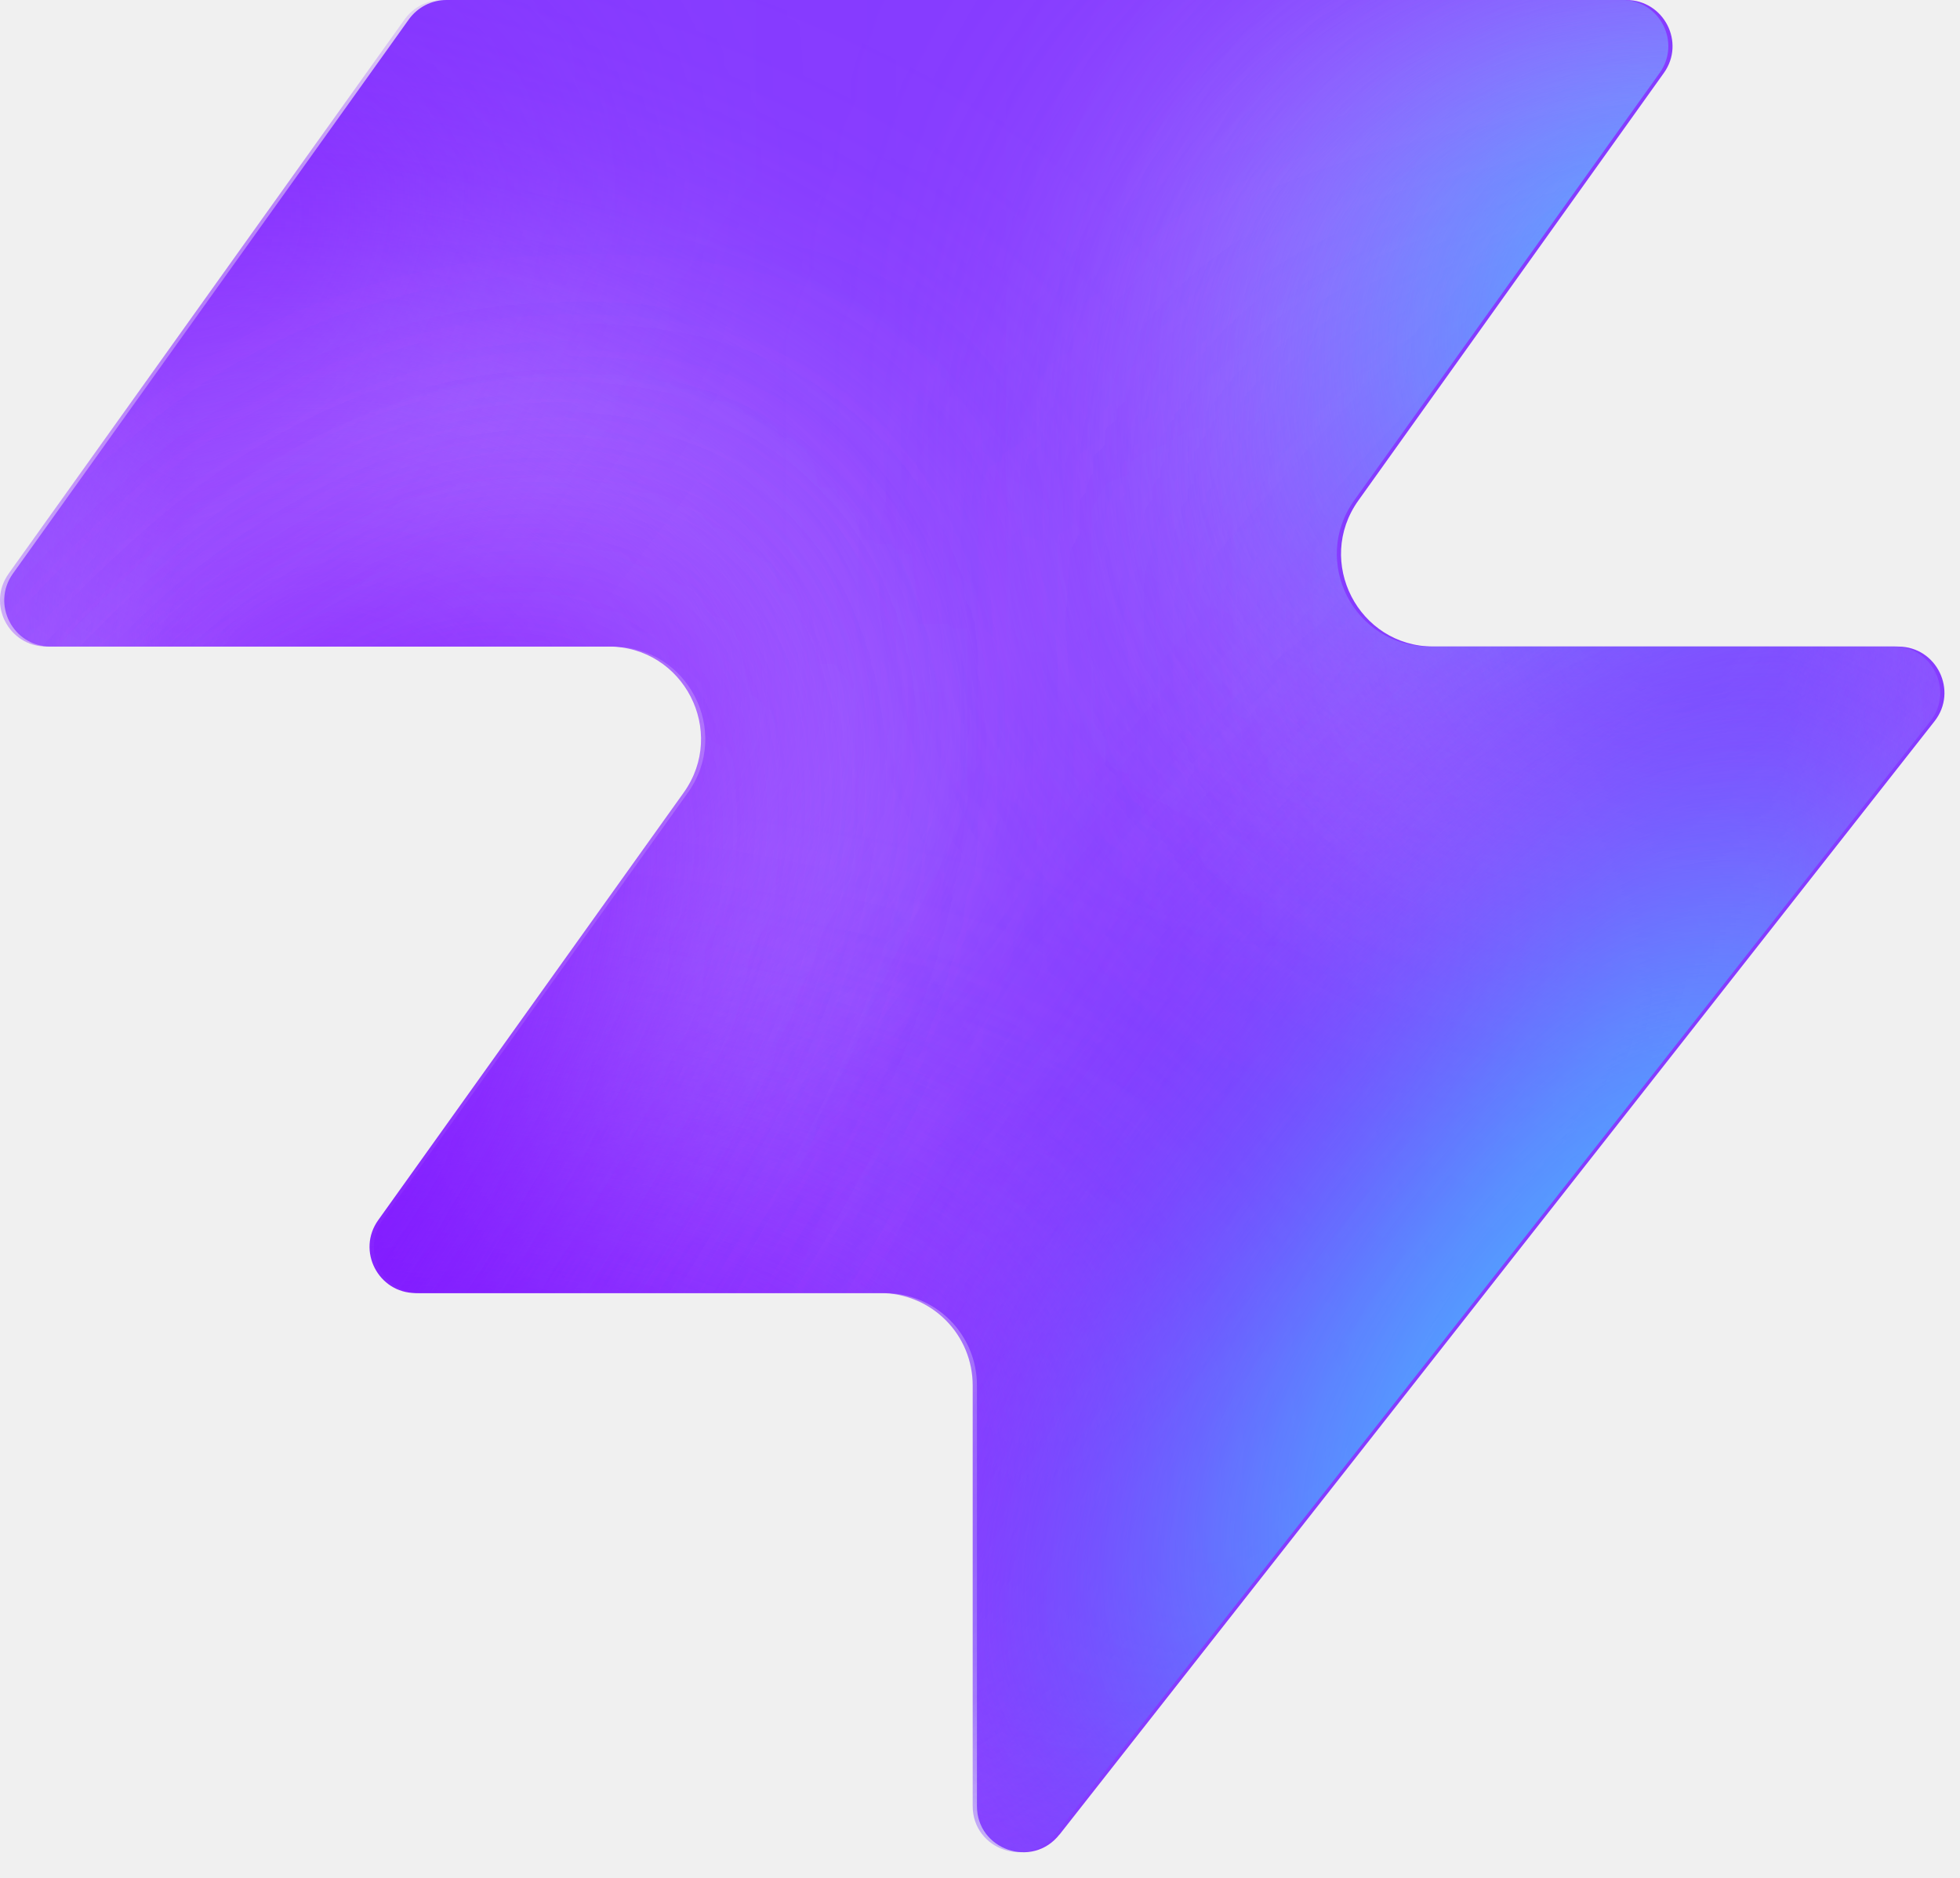
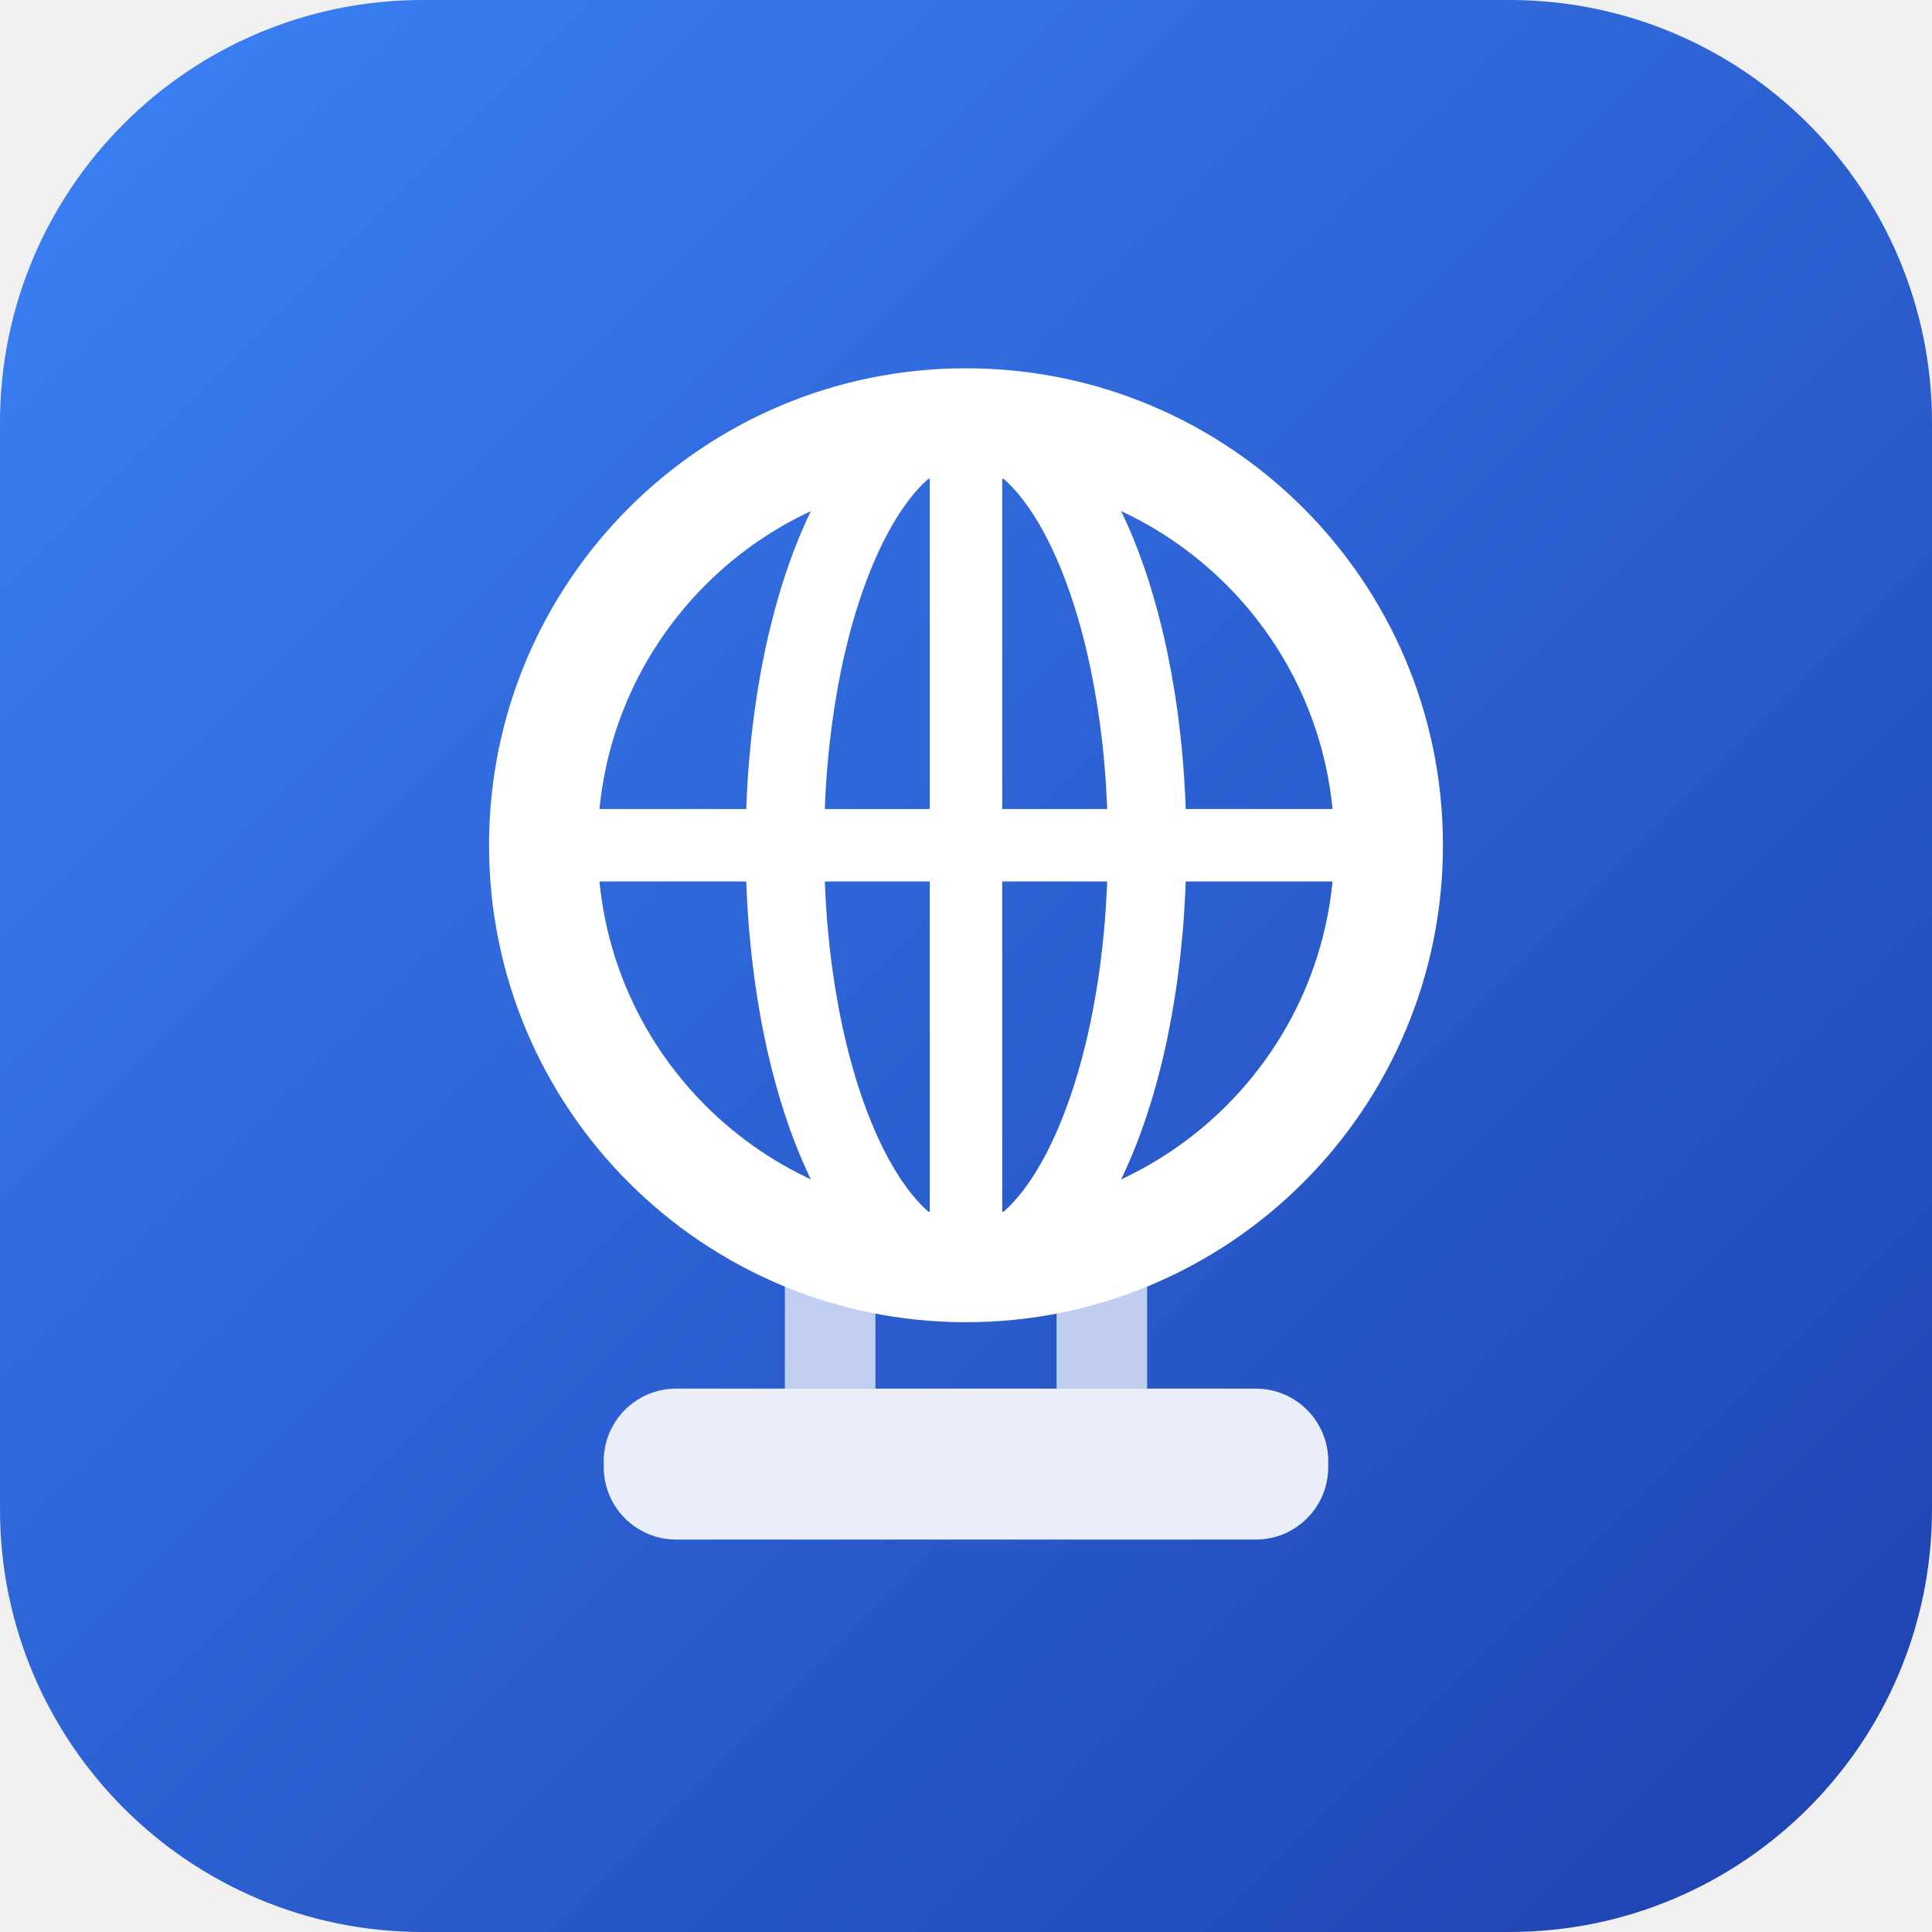
- <svg xmlns="http://www.w3.org/2000/svg" width="48" height="46" fill="none" viewBox="0 0 48 46">
-   <path fill="#863bff" d="M25.946 44.938c-.664.845-2.021.375-2.021-.698V33.937a2.26 2.26 0 0 0-2.262-2.262H10.287c-.92 0-1.456-1.04-.92-1.788l7.48-10.471c1.07-1.497 0-3.578-1.842-3.578H1.237c-.92 0-1.456-1.04-.92-1.788L10.013.474c.214-.297.556-.474.92-.474h28.894c.92 0 1.456 1.04.92 1.788l-7.48 10.471c-1.07 1.498 0 3.579 1.842 3.579h11.377c.943 0 1.473 1.088.89 1.83L25.947 44.94z" style="fill:#863bff;fill:color(display-p3 .525 .23 1);fill-opacity:1" />
-   <mask id="a" width="48" height="46" x="0" y="0" maskUnits="userSpaceOnUse" style="mask-type:alpha">
-     <path fill="#000" d="M25.842 44.938c-.664.844-2.021.375-2.021-.698V33.937a2.26 2.26 0 0 0-2.262-2.262H10.183c-.92 0-1.456-1.04-.92-1.788l7.48-10.471c1.07-1.498 0-3.579-1.842-3.579H1.133c-.92 0-1.456-1.04-.92-1.787L9.91.473c.214-.297.556-.474.92-.474h28.894c.92 0 1.456 1.04.92 1.788l-7.48 10.471c-1.07 1.498 0 3.578 1.842 3.578h11.377c.943 0 1.473 1.088.89 1.832L25.843 44.94z" style="fill:#000;fill-opacity:1" />
-   </mask>
-   <g mask="url(#a)">
-     <g filter="url(#b)">
-       <ellipse cx="5.508" cy="14.704" fill="#ede6ff" rx="5.508" ry="14.704" style="fill:#ede6ff;fill:color(display-p3 .927 .903 1);fill-opacity:1" transform="matrix(.00324 1 1 -.00324 -4.47 31.516)" />
-     </g>
-     <g filter="url(#c)">
-       <ellipse cx="10.399" cy="29.851" fill="#ede6ff" rx="10.399" ry="29.851" style="fill:#ede6ff;fill:color(display-p3 .927 .903 1);fill-opacity:1" transform="matrix(.00324 1 1 -.00324 -39.328 7.883)" />
-     </g>
-     <g filter="url(#d)">
-       <ellipse cx="5.508" cy="30.487" fill="#7e14ff" rx="5.508" ry="30.487" style="fill:#7e14ff;fill:color(display-p3 .492 .077 1);fill-opacity:1" transform="rotate(89.814 -25.913 -14.639)scale(1 -1)" />
-     </g>
-     <g filter="url(#e)">
-       <ellipse cx="5.508" cy="30.599" fill="#7e14ff" rx="5.508" ry="30.599" style="fill:#7e14ff;fill:color(display-p3 .492 .077 1);fill-opacity:1" transform="rotate(89.814 -32.644 -3.334)scale(1 -1)" />
-     </g>
-     <g filter="url(#f)">
-       <ellipse cx="5.508" cy="30.599" fill="#7e14ff" rx="5.508" ry="30.599" style="fill:#7e14ff;fill:color(display-p3 .492 .077 1);fill-opacity:1" transform="matrix(.00324 1 1 -.00324 -34.34 30.47)" />
-     </g>
-     <g filter="url(#g)">
-       <ellipse cx="14.072" cy="22.078" fill="#ede6ff" rx="14.072" ry="22.078" style="fill:#ede6ff;fill:color(display-p3 .927 .903 1);fill-opacity:1" transform="rotate(93.35 24.506 48.493)scale(-1 1)" />
-     </g>
-     <g filter="url(#h)">
-       <ellipse cx="3.47" cy="21.501" fill="#7e14ff" rx="3.47" ry="21.501" style="fill:#7e14ff;fill:color(display-p3 .492 .077 1);fill-opacity:1" transform="rotate(89.009 28.708 47.59)scale(-1 1)" />
-     </g>
-     <g filter="url(#i)">
-       <ellipse cx="3.47" cy="21.501" fill="#7e14ff" rx="3.47" ry="21.501" style="fill:#7e14ff;fill:color(display-p3 .492 .077 1);fill-opacity:1" transform="rotate(89.009 28.708 47.59)scale(-1 1)" />
-     </g>
-     <g filter="url(#j)">
-       <ellipse cx=".387" cy="8.972" fill="#7e14ff" rx="4.407" ry="29.108" style="fill:#7e14ff;fill:color(display-p3 .492 .077 1);fill-opacity:1" transform="rotate(39.51 .387 8.972)" />
-     </g>
-     <g filter="url(#k)">
-       <ellipse cx="47.523" cy="-6.092" fill="#7e14ff" rx="4.407" ry="29.108" style="fill:#7e14ff;fill:color(display-p3 .492 .077 1);fill-opacity:1" transform="rotate(37.892 47.523 -6.092)" />
-     </g>
-     <g filter="url(#l)">
-       <ellipse cx="41.412" cy="6.333" fill="#47bfff" rx="5.971" ry="9.665" style="fill:#47bfff;fill:color(display-p3 .28 .748 1);fill-opacity:1" transform="rotate(37.892 41.412 6.333)" />
-     </g>
-     <g filter="url(#m)">
-       <ellipse cx="-1.879" cy="38.332" fill="#7e14ff" rx="4.407" ry="29.108" style="fill:#7e14ff;fill:color(display-p3 .492 .077 1);fill-opacity:1" transform="rotate(37.892 -1.88 38.332)" />
-     </g>
-     <g filter="url(#n)">
-       <ellipse cx="-1.879" cy="38.332" fill="#7e14ff" rx="4.407" ry="29.108" style="fill:#7e14ff;fill:color(display-p3 .492 .077 1);fill-opacity:1" transform="rotate(37.892 -1.88 38.332)" />
-     </g>
-     <g filter="url(#o)">
-       <ellipse cx="35.651" cy="29.907" fill="#7e14ff" rx="4.407" ry="29.108" style="fill:#7e14ff;fill:color(display-p3 .492 .077 1);fill-opacity:1" transform="rotate(37.892 35.651 29.907)" />
-     </g>
-     <g filter="url(#p)">
-       <ellipse cx="38.418" cy="32.4" fill="#47bfff" rx="5.971" ry="15.297" style="fill:#47bfff;fill:color(display-p3 .28 .748 1);fill-opacity:1" transform="rotate(37.892 38.418 32.4)" />
-     </g>
-   </g>
+ <svg xmlns="http://www.w3.org/2000/svg" viewBox="0 0 32 32">
  <defs>
-     <filter id="b" width="60.045" height="41.654" x="-19.77" y="16.149" color-interpolation-filters="sRGB" filterUnits="userSpaceOnUse">
-       <feFlood flood-opacity="0" result="BackgroundImageFix" />
-       <feBlend in="SourceGraphic" in2="BackgroundImageFix" result="shape" />
-       <feGaussianBlur result="effect1_foregroundBlur_2002_17158" stdDeviation="7.659" />
-     </filter>
-     <filter id="c" width="90.34" height="51.437" x="-54.613" y="-7.533" color-interpolation-filters="sRGB" filterUnits="userSpaceOnUse">
-       <feFlood flood-opacity="0" result="BackgroundImageFix" />
-       <feBlend in="SourceGraphic" in2="BackgroundImageFix" result="shape" />
-       <feGaussianBlur result="effect1_foregroundBlur_2002_17158" stdDeviation="7.659" />
-     </filter>
-     <filter id="d" width="79.355" height="29.4" x="-49.64" y="2.03" color-interpolation-filters="sRGB" filterUnits="userSpaceOnUse">
-       <feFlood flood-opacity="0" result="BackgroundImageFix" />
-       <feBlend in="SourceGraphic" in2="BackgroundImageFix" result="shape" />
-       <feGaussianBlur result="effect1_foregroundBlur_2002_17158" stdDeviation="4.596" />
-     </filter>
-     <filter id="e" width="79.579" height="29.4" x="-45.045" y="20.029" color-interpolation-filters="sRGB" filterUnits="userSpaceOnUse">
-       <feFlood flood-opacity="0" result="BackgroundImageFix" />
-       <feBlend in="SourceGraphic" in2="BackgroundImageFix" result="shape" />
-       <feGaussianBlur result="effect1_foregroundBlur_2002_17158" stdDeviation="4.596" />
-     </filter>
-     <filter id="f" width="79.579" height="29.4" x="-43.513" y="21.178" color-interpolation-filters="sRGB" filterUnits="userSpaceOnUse">
-       <feFlood flood-opacity="0" result="BackgroundImageFix" />
-       <feBlend in="SourceGraphic" in2="BackgroundImageFix" result="shape" />
-       <feGaussianBlur result="effect1_foregroundBlur_2002_17158" stdDeviation="4.596" />
-     </filter>
-     <filter id="g" width="74.749" height="58.852" x="15.756" y="-17.901" color-interpolation-filters="sRGB" filterUnits="userSpaceOnUse">
-       <feFlood flood-opacity="0" result="BackgroundImageFix" />
-       <feBlend in="SourceGraphic" in2="BackgroundImageFix" result="shape" />
-       <feGaussianBlur result="effect1_foregroundBlur_2002_17158" stdDeviation="7.659" />
-     </filter>
-     <filter id="h" width="61.377" height="25.362" x="23.548" y="2.284" color-interpolation-filters="sRGB" filterUnits="userSpaceOnUse">
-       <feFlood flood-opacity="0" result="BackgroundImageFix" />
-       <feBlend in="SourceGraphic" in2="BackgroundImageFix" result="shape" />
-       <feGaussianBlur result="effect1_foregroundBlur_2002_17158" stdDeviation="4.596" />
-     </filter>
-     <filter id="i" width="61.377" height="25.362" x="23.548" y="2.284" color-interpolation-filters="sRGB" filterUnits="userSpaceOnUse">
-       <feFlood flood-opacity="0" result="BackgroundImageFix" />
-       <feBlend in="SourceGraphic" in2="BackgroundImageFix" result="shape" />
-       <feGaussianBlur result="effect1_foregroundBlur_2002_17158" stdDeviation="4.596" />
-     </filter>
-     <filter id="j" width="56.045" height="63.649" x="-27.636" y="-22.853" color-interpolation-filters="sRGB" filterUnits="userSpaceOnUse">
-       <feFlood flood-opacity="0" result="BackgroundImageFix" />
-       <feBlend in="SourceGraphic" in2="BackgroundImageFix" result="shape" />
-       <feGaussianBlur result="effect1_foregroundBlur_2002_17158" stdDeviation="4.596" />
-     </filter>
-     <filter id="k" width="54.814" height="64.646" x="20.116" y="-38.415" color-interpolation-filters="sRGB" filterUnits="userSpaceOnUse">
-       <feFlood flood-opacity="0" result="BackgroundImageFix" />
-       <feBlend in="SourceGraphic" in2="BackgroundImageFix" result="shape" />
-       <feGaussianBlur result="effect1_foregroundBlur_2002_17158" stdDeviation="4.596" />
-     </filter>
-     <filter id="l" width="33.541" height="35.313" x="24.641" y="-11.323" color-interpolation-filters="sRGB" filterUnits="userSpaceOnUse">
-       <feFlood flood-opacity="0" result="BackgroundImageFix" />
-       <feBlend in="SourceGraphic" in2="BackgroundImageFix" result="shape" />
-       <feGaussianBlur result="effect1_foregroundBlur_2002_17158" stdDeviation="4.596" />
-     </filter>
-     <filter id="m" width="54.814" height="64.646" x="-29.286" y="6.009" color-interpolation-filters="sRGB" filterUnits="userSpaceOnUse">
-       <feFlood flood-opacity="0" result="BackgroundImageFix" />
-       <feBlend in="SourceGraphic" in2="BackgroundImageFix" result="shape" />
-       <feGaussianBlur result="effect1_foregroundBlur_2002_17158" stdDeviation="4.596" />
-     </filter>
-     <filter id="n" width="54.814" height="64.646" x="-29.286" y="6.009" color-interpolation-filters="sRGB" filterUnits="userSpaceOnUse">
-       <feFlood flood-opacity="0" result="BackgroundImageFix" />
-       <feBlend in="SourceGraphic" in2="BackgroundImageFix" result="shape" />
-       <feGaussianBlur result="effect1_foregroundBlur_2002_17158" stdDeviation="4.596" />
-     </filter>
-     <filter id="o" width="54.814" height="64.646" x="8.244" y="-2.416" color-interpolation-filters="sRGB" filterUnits="userSpaceOnUse">
-       <feFlood flood-opacity="0" result="BackgroundImageFix" />
-       <feBlend in="SourceGraphic" in2="BackgroundImageFix" result="shape" />
-       <feGaussianBlur result="effect1_foregroundBlur_2002_17158" stdDeviation="4.596" />
-     </filter>
-     <filter id="p" width="39.409" height="43.623" x="18.713" y="10.588" color-interpolation-filters="sRGB" filterUnits="userSpaceOnUse">
-       <feFlood flood-opacity="0" result="BackgroundImageFix" />
-       <feBlend in="SourceGraphic" in2="BackgroundImageFix" result="shape" />
-       <feGaussianBlur result="effect1_foregroundBlur_2002_17158" stdDeviation="4.596" />
-     </filter>
+     <linearGradient id="bg" x1="0%" y1="0%" x2="100%" y2="100%">
+       <stop offset="0%" stop-color="#3b82f6" />
+       <stop offset="100%" stop-color="#1e40af" />
+     </linearGradient>
  </defs>
+   <rect width="32" height="32" rx="7" fill="url(#bg)" />
+   <circle cx="16" cy="14" r="7" fill="none" stroke="white" stroke-width="1.8" />
+   <ellipse cx="16" cy="14" rx="3" ry="7" fill="none" stroke="white" stroke-width="1.3" />
+   <line x1="9" y1="14" x2="23" y2="14" stroke="white" stroke-width="1.2" />
+   <line x1="16" y1="7" x2="16" y2="21" stroke="white" stroke-width="1.2" />
+   <rect x="10" y="23" width="12" height="2.5" rx="1.2" fill="white" opacity="0.9" />
+   <rect x="13" y="21" width="1.5" height="2" fill="white" opacity="0.7" />
+   <rect x="17.5" y="21" width="1.5" height="2" fill="white" opacity="0.7" />
</svg>
